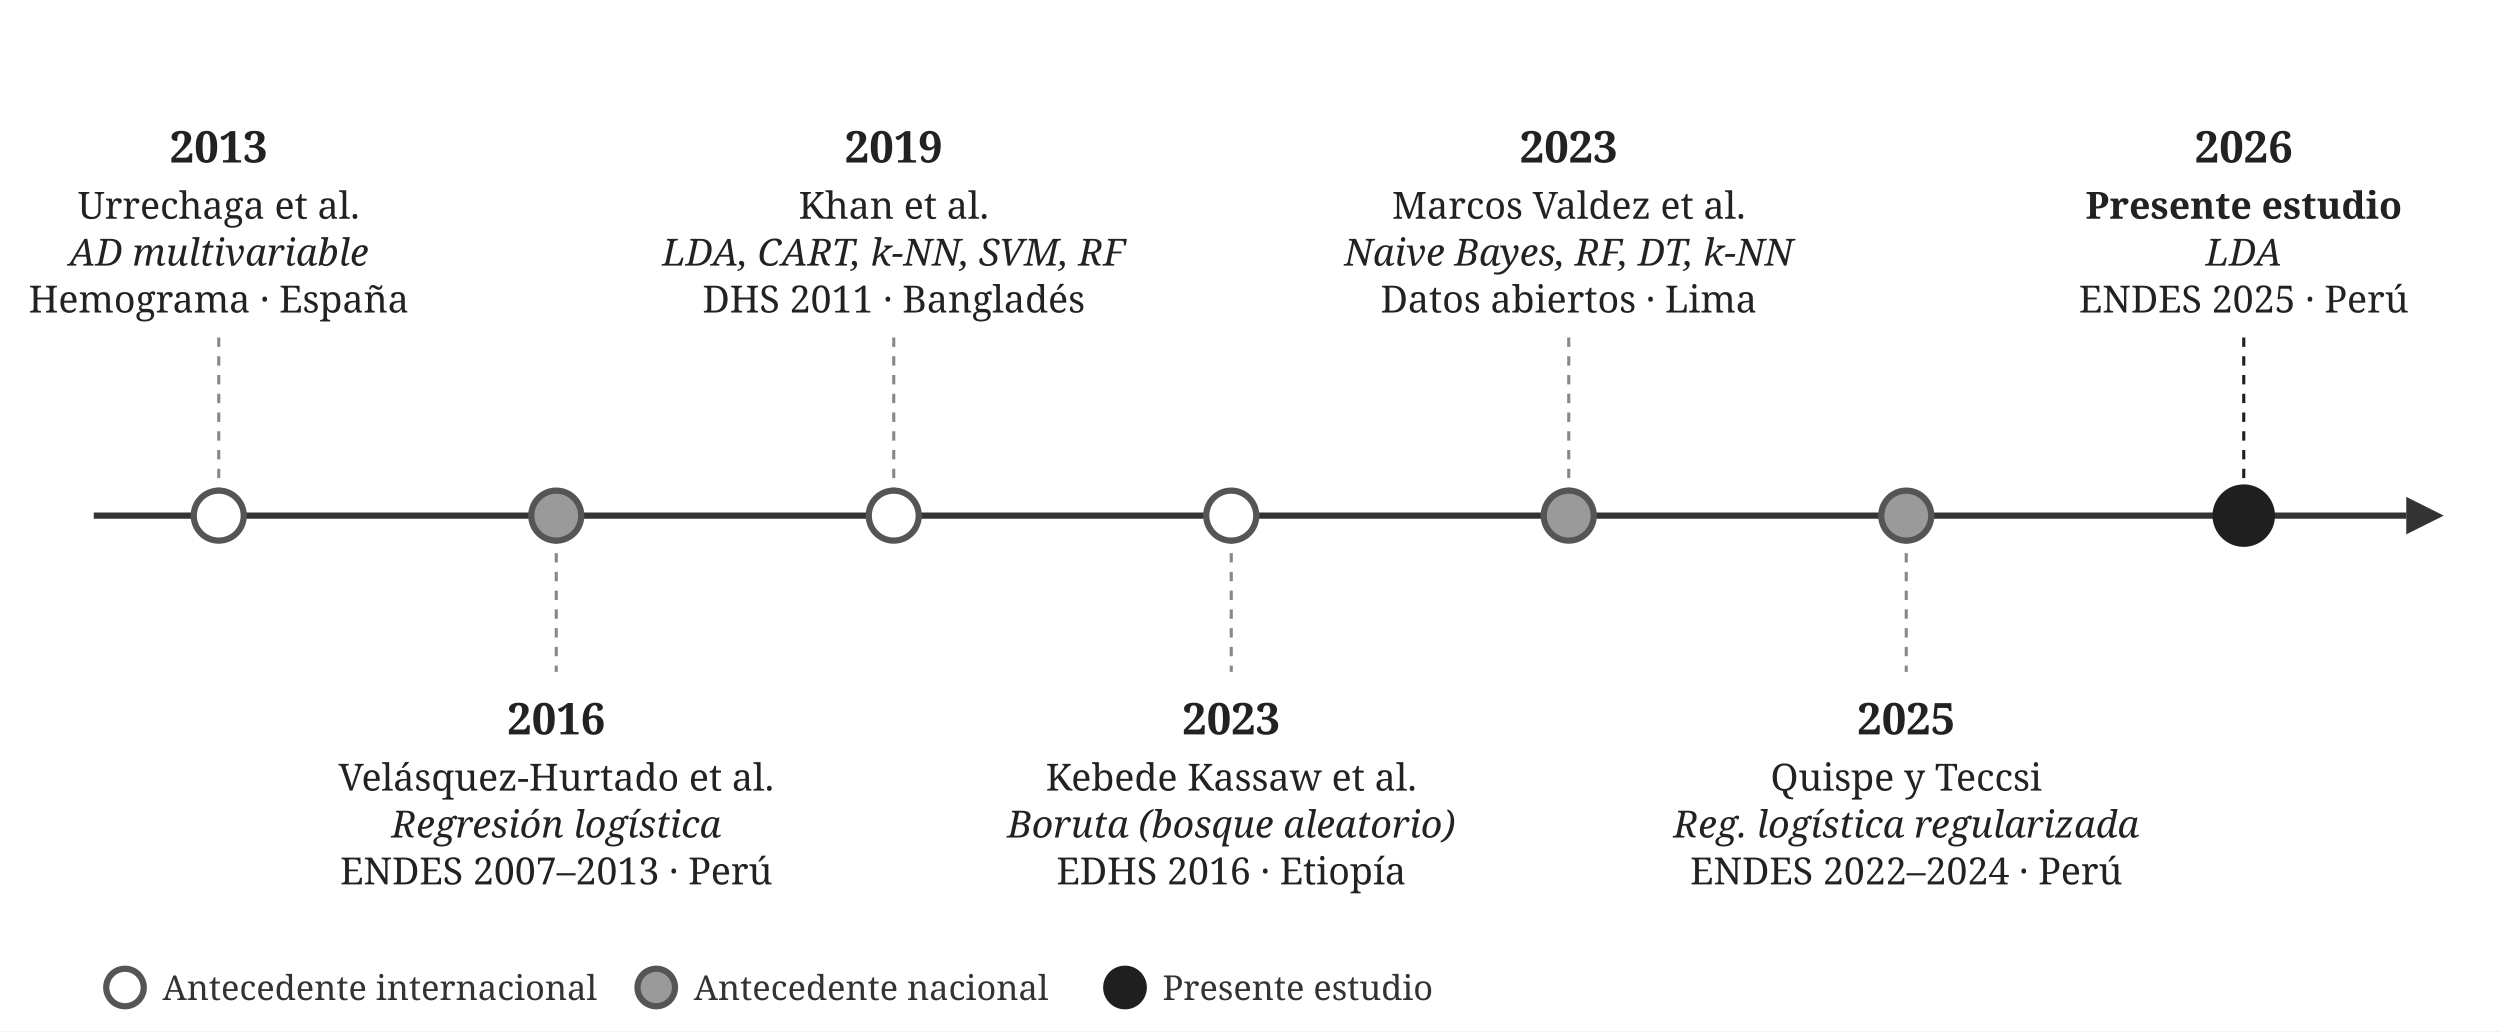
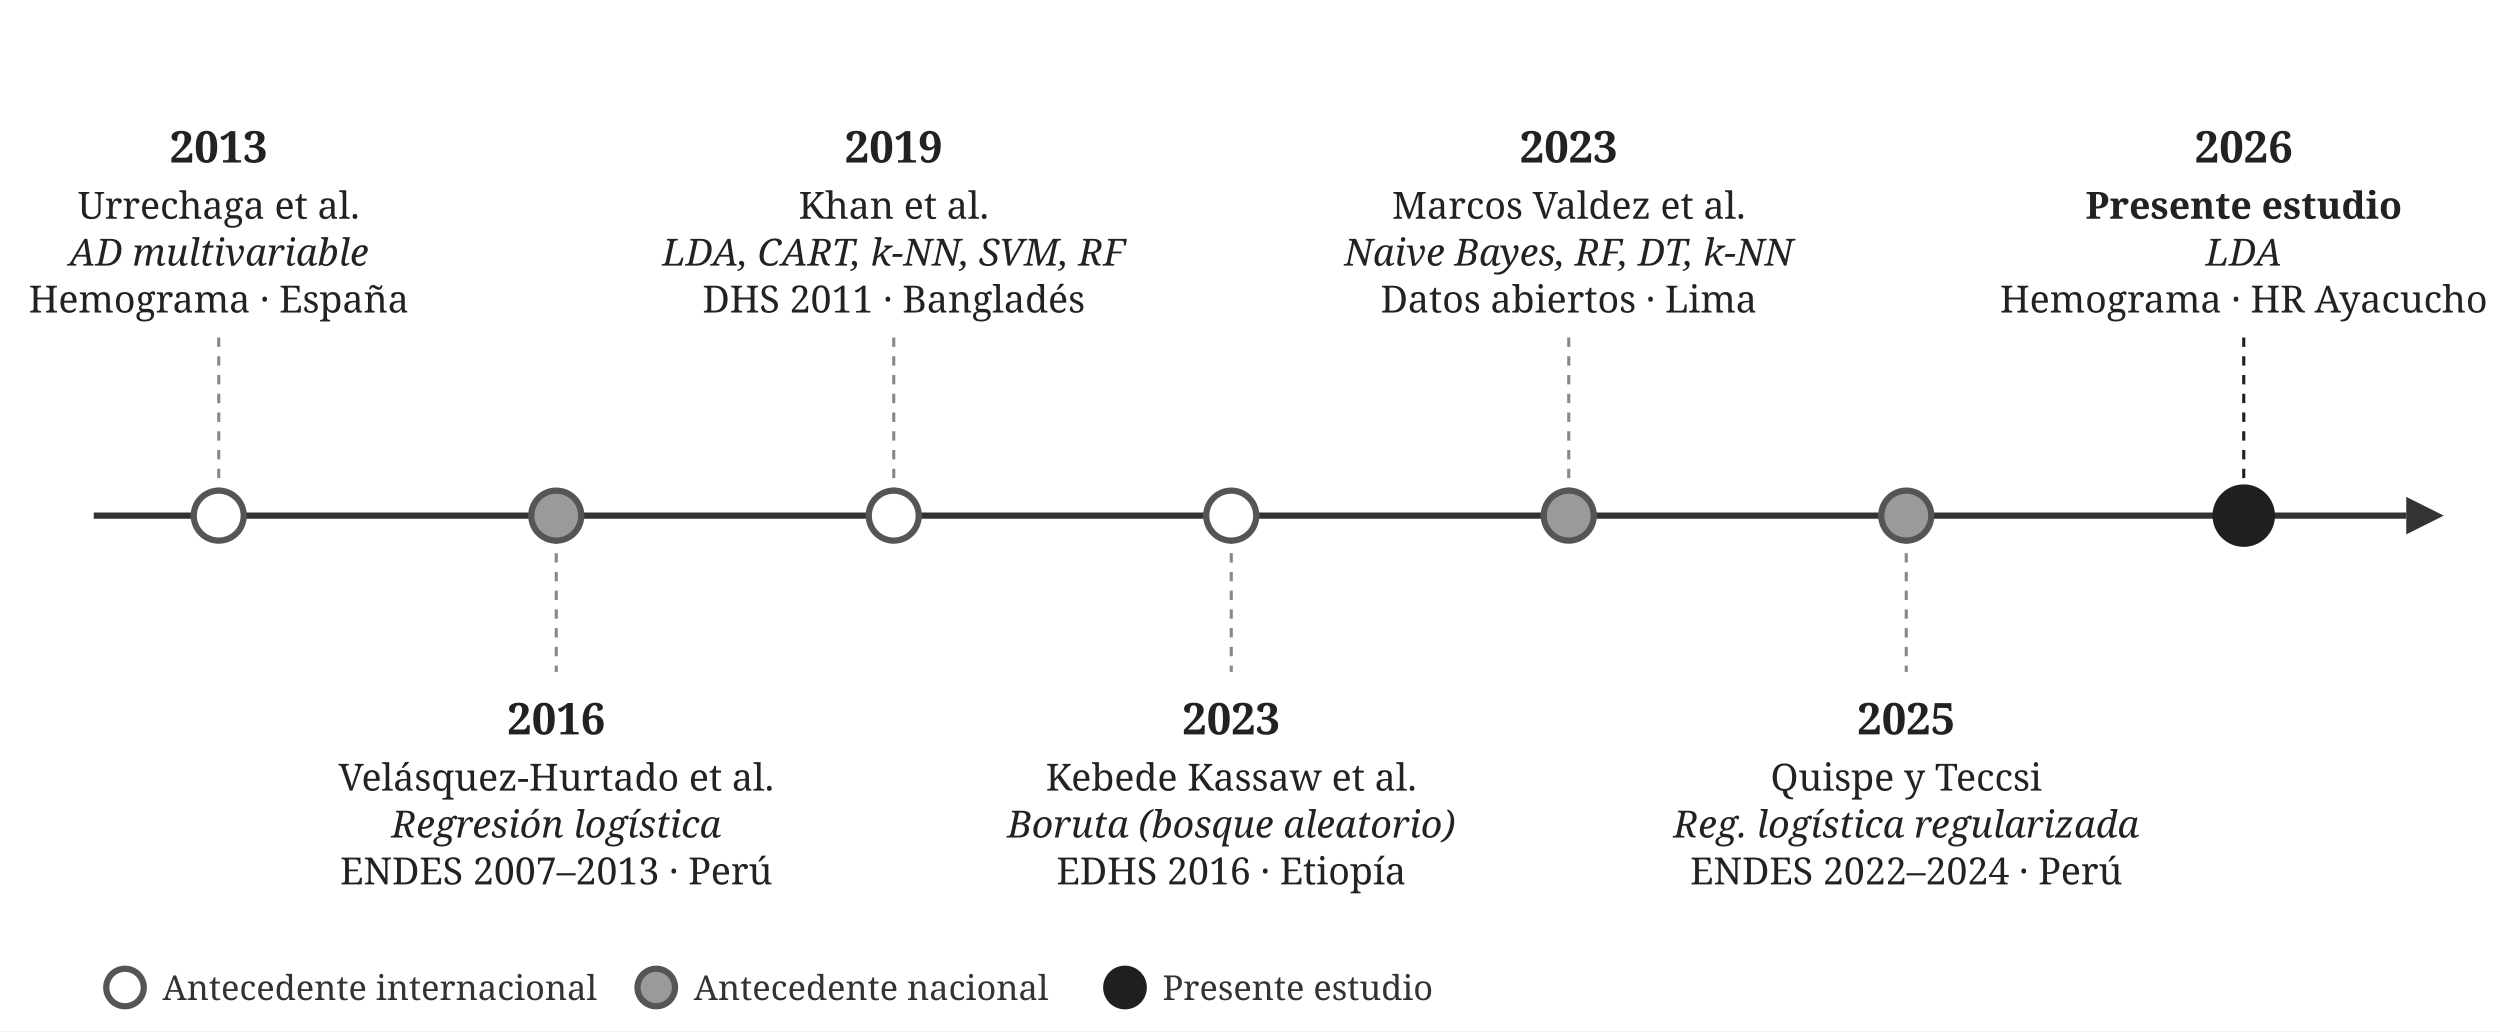
<svg xmlns="http://www.w3.org/2000/svg" viewBox="0 0 800 330" width="800" height="330" font-family="Libertinus Serif, serif">
  <rect width="800" height="330" fill="#ffffff" />
  <line x1="30" y1="165" x2="770" y2="165" stroke="#333" stroke-width="2" />
  <polygon points="770,159 782,165 770,171" fill="#333" />
  <g font-size="11" fill="#333">
    <circle cx="40" cy="316" r="6" fill="#ffffff" stroke="#555" stroke-width="2" />
    <text x="52" y="320">Antecedente internacional</text>
    <circle cx="210" cy="316" r="6" fill="#9a9a9a" stroke="#555" stroke-width="2" />
    <text x="222" y="320">Antecedente nacional</text>
    <circle cx="360" cy="316" r="6" fill="#1f1f1f" stroke="#1f1f1f" stroke-width="2" />
    <text x="372" y="320">Presente estudio</text>
  </g>
  <g font-size="12" fill="#222" text-anchor="middle">
    <line x1="70" y1="165" x2="70" y2="105" stroke="#888" stroke-dasharray="3,3" />
    <circle cx="70" cy="165" r="8" fill="#ffffff" stroke="#555" stroke-width="2" />
    <text x="70" y="52" font-weight="bold" font-size="14">2013</text>
    <text x="70" y="70">Urrechaga et al.</text>
    <text x="70" y="85" font-style="italic">AD multivariable</text>
    <text x="70" y="100">Hemograma · España</text>
    <line x1="178" y1="165" x2="178" y2="215" stroke="#888" stroke-dasharray="3,3" />
    <circle cx="178" cy="165" r="8" fill="#9a9a9a" stroke="#555" stroke-width="2" />
    <text x="178" y="235" font-weight="bold" font-size="14">2016</text>
    <text x="178" y="253">Velásquez-Hurtado et al.</text>
    <text x="178" y="268" font-style="italic">Regresión logística</text>
    <text x="178" y="283">ENDES 2007–2013 · Perú</text>
    <line x1="286" y1="165" x2="286" y2="105" stroke="#888" stroke-dasharray="3,3" />
    <circle cx="286" cy="165" r="8" fill="#ffffff" stroke="#555" stroke-width="2" />
    <text x="286" y="52" font-weight="bold" font-size="14">2019</text>
    <text x="286" y="70">Khan et al.</text>
    <text x="286" y="85" font-style="italic">LDA, CART, k-NN, SVM, RF</text>
    <text x="286" y="100">DHS 2011 · Bangladés</text>
    <line x1="394" y1="165" x2="394" y2="215" stroke="#888" stroke-dasharray="3,3" />
    <circle cx="394" cy="165" r="8" fill="#ffffff" stroke="#555" stroke-width="2" />
    <text x="394" y="235" font-weight="bold" font-size="14">2023</text>
    <text x="394" y="253">Kebede Kassaw et al.</text>
    <text x="394" y="268" font-style="italic">Boruta (bosque aleatorio)</text>
    <text x="394" y="283">EDHS 2016 · Etiopía</text>
    <line x1="502" y1="165" x2="502" y2="105" stroke="#888" stroke-dasharray="3,3" />
    <circle cx="502" cy="165" r="8" fill="#9a9a9a" stroke="#555" stroke-width="2" />
    <text x="502" y="52" font-weight="bold" font-size="14">2023</text>
    <text x="502" y="70">Marcos Valdez et al.</text>
    <text x="502" y="85" font-style="italic">Naive Bayes, RF, DT, k-NN</text>
    <text x="502" y="100">Datos abiertos · Lima</text>
    <line x1="610" y1="165" x2="610" y2="215" stroke="#888" stroke-dasharray="3,3" />
    <circle cx="610" cy="165" r="8" fill="#9a9a9a" stroke="#555" stroke-width="2" />
    <text x="610" y="235" font-weight="bold" font-size="14">2025</text>
    <text x="610" y="253">Quispe y Teccsi</text>
    <text x="610" y="268" font-style="italic">Reg. logística regularizada</text>
    <text x="610" y="283">ENDES 2022–2024 · Perú</text>
    <line x1="718" y1="165" x2="718" y2="105" stroke="#1f1f1f" stroke-dasharray="3,3" />
    <circle cx="718" cy="165" r="9" fill="#1f1f1f" stroke="#1f1f1f" stroke-width="2" />
    <text x="718" y="52" font-weight="bold" font-size="14">2026</text>
    <text x="718" y="70" font-weight="bold">Presente estudio</text>
    <text x="718" y="85" font-style="italic">LDA</text>
-     <text x="718" y="100">ENDES 2025 · Perú</text>
+     <text x="718" y="100">Hemograma · HR Ayacucho</text>
  </g>
</svg>
